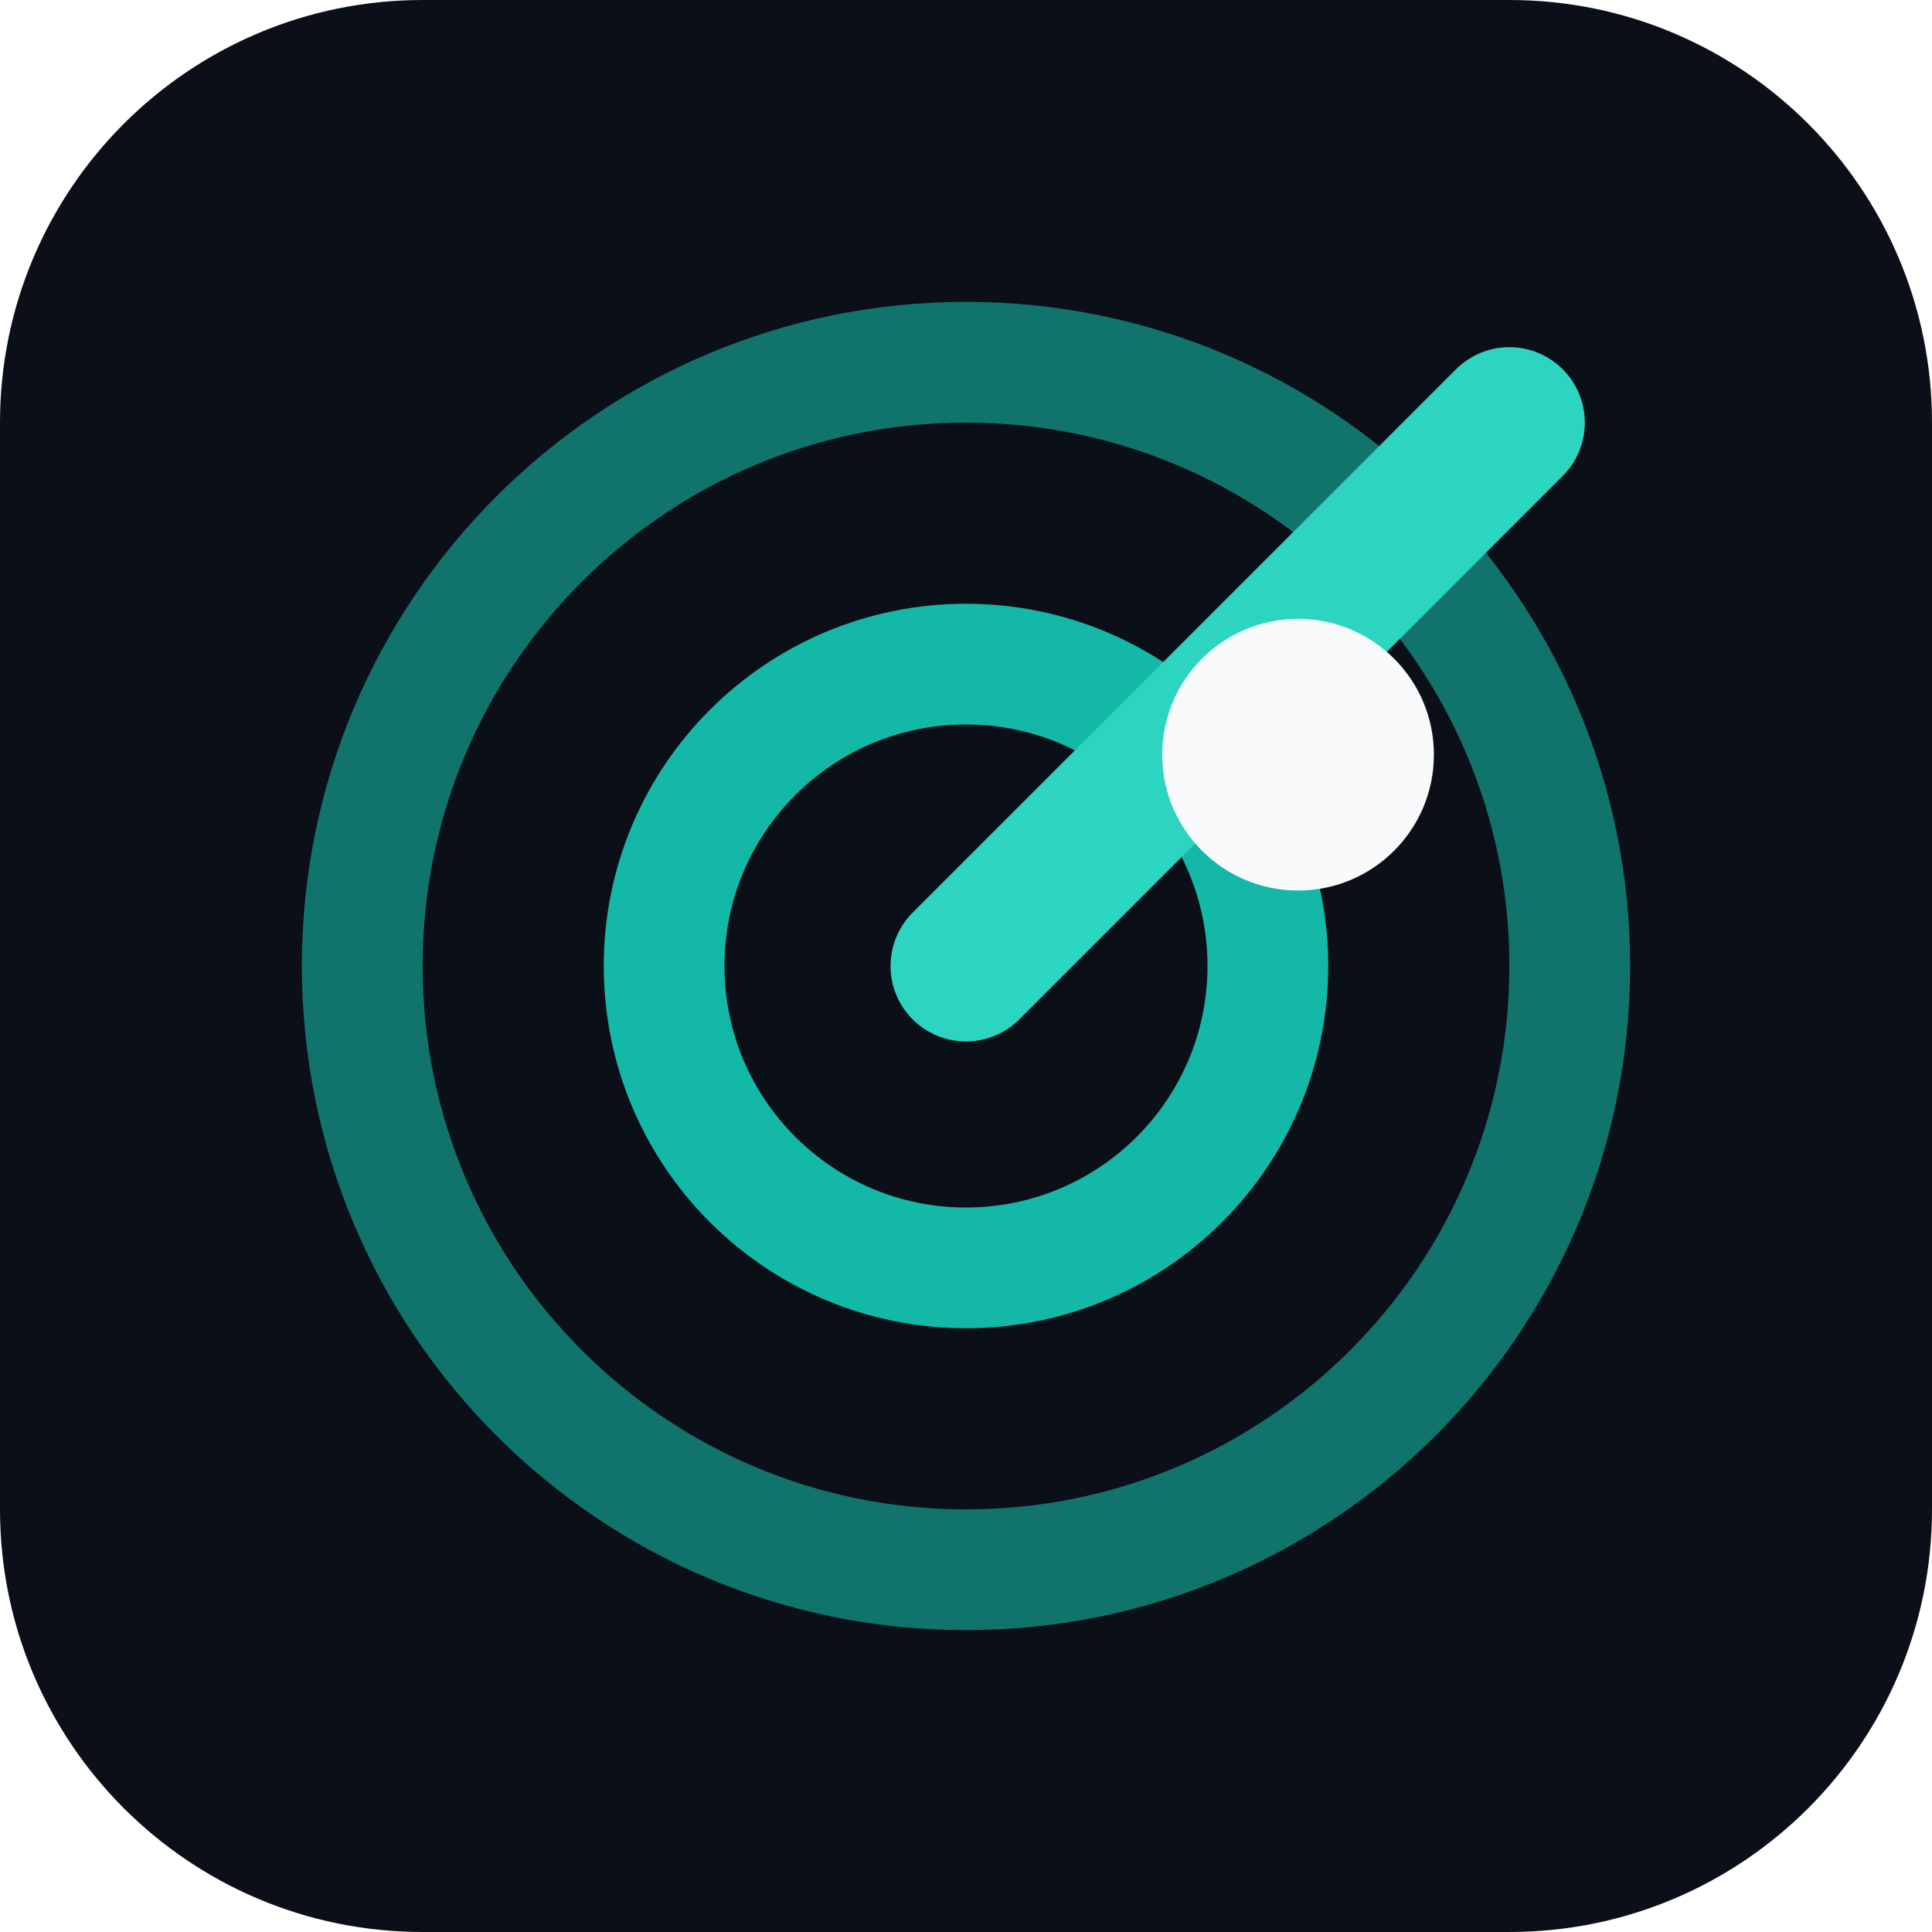
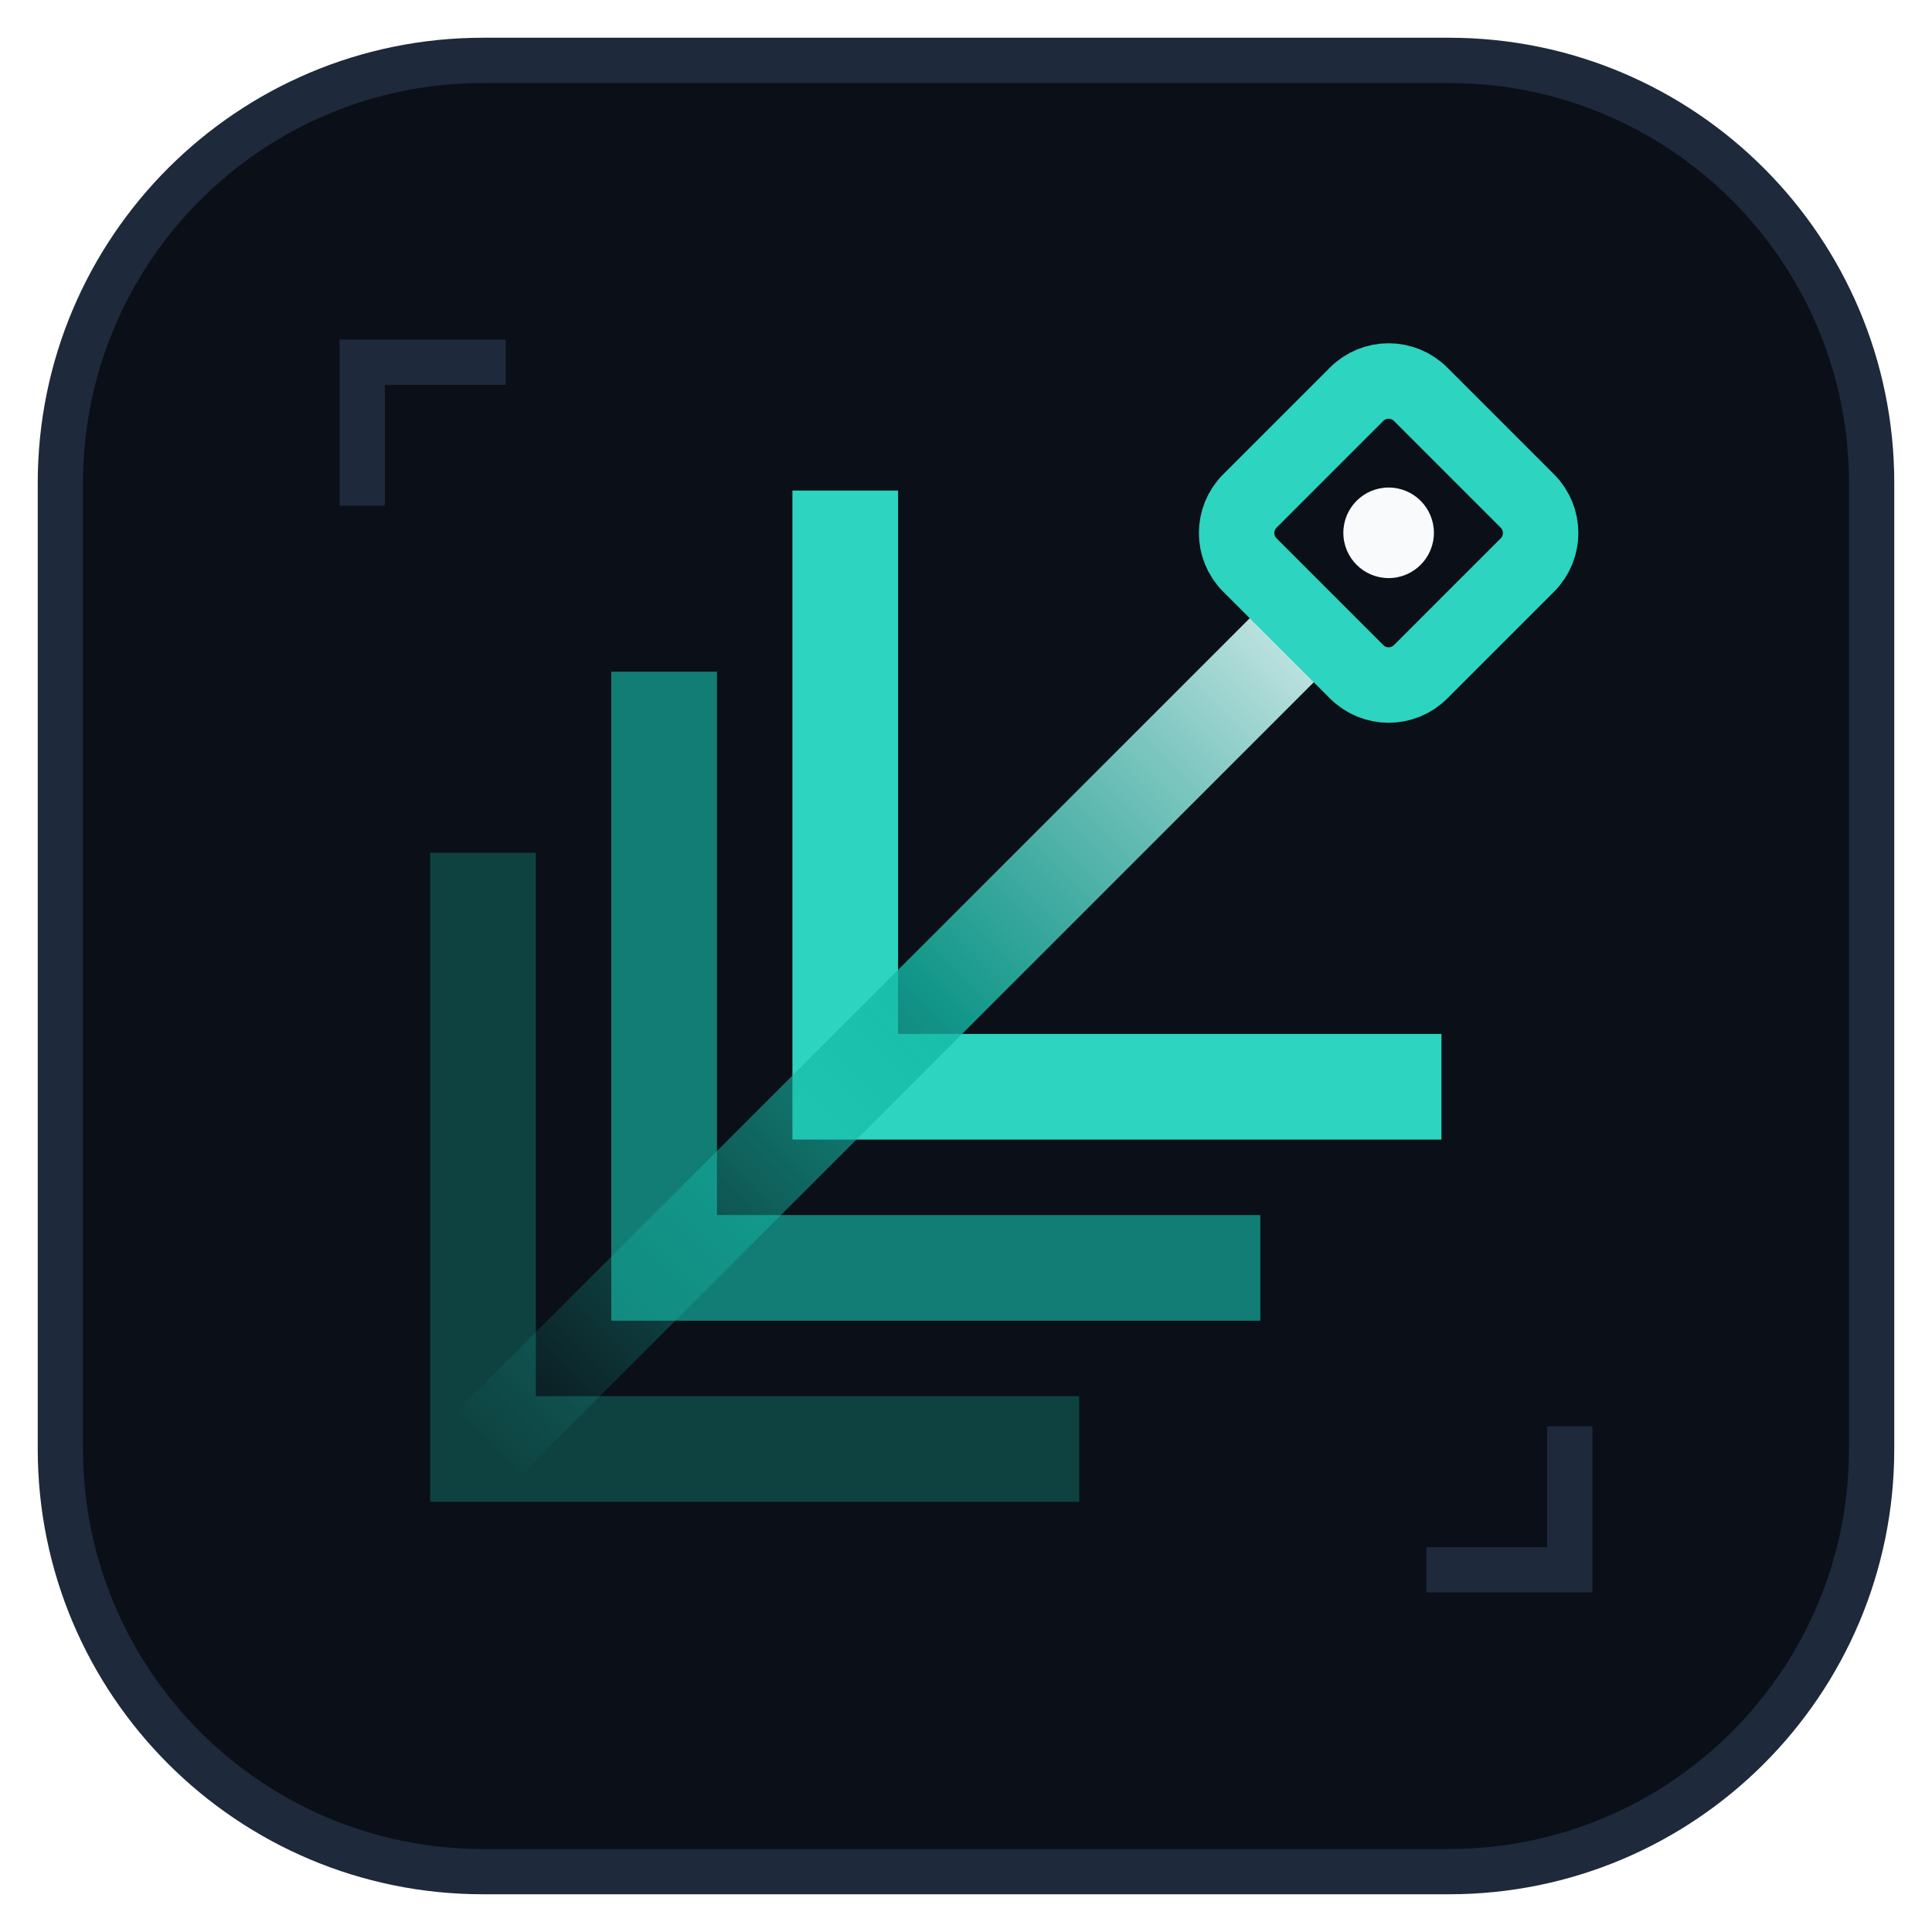
- <svg xmlns="http://www.w3.org/2000/svg" viewBox="0 0 64 64" role="img" aria-label="TRACE">
-   <rect width="64" height="64" rx="14" fill="#0B0F17" />
-   <g fill="none" stroke="#14B8A6" stroke-width="4">
-     <circle cx="32" cy="32" r="20" opacity="0.6" />
-     <circle cx="32" cy="32" r="10" />
-   </g>
-   <line x1="32" y1="32" x2="50" y2="14" stroke="#2DD4BF" stroke-width="5" stroke-linecap="round" />
-   <circle cx="43" cy="25" r="4.5" fill="#F8FAFC" />
+ <svg xmlns="http://www.w3.org/2000/svg" viewBox="0 0 64 64" width="100%" height="100%" fill="none">
+   <defs>
+     <linearGradient id="trace-grad" x1="12" y1="52" x2="52" y2="12" gradientUnits="userSpaceOnUse">
+       <stop offset="0%" stop-color="#0D9488" stop-opacity="0.2" />
+       <stop offset="55%" stop-color="#14B8A6" />
+       <stop offset="100%" stop-color="#2DD4BF" />
+     </linearGradient>
+     <linearGradient id="beam-grad" x1="16" y1="48" x2="46" y2="18" gradientUnits="userSpaceOnUse">
+       <stop offset="0%" stop-color="#14B8A6" stop-opacity="0" />
+       <stop offset="50%" stop-color="#14B8A6" stop-opacity="0.8" />
+       <stop offset="100%" stop-color="#F8FAFC" />
+     </linearGradient>
+   </defs>
+   <rect x="2" y="2" width="60" height="60" rx="14" fill="#0B0F17" stroke="#1E293B" stroke-width="1.5" />
+   <path d="M12 16V12H16 M52 48V52H48" stroke="#1E293B" stroke-width="1.5" stroke-linecap="square" />
+   <path d="M16 30V48H34" stroke="#14B8A6" stroke-opacity="0.3" stroke-width="3.5" stroke-linecap="square" stroke-linejoin="miter" />
+   <path d="M22 24V42H40" stroke="#14B8A6" stroke-opacity="0.65" stroke-width="3.5" stroke-linecap="square" stroke-linejoin="miter" />
+   <path d="M28 18V36H46" stroke="#2DD4BF" stroke-width="3.5" stroke-linecap="square" stroke-linejoin="miter" />
+   <line x1="16" y1="48" x2="43" y2="21" stroke="url(#beam-grad)" stroke-width="3" stroke-linecap="round" />
+   <rect x="46" y="12" width="8" height="8" rx="1.5" transform="rotate(45 46 12)" fill="#0B0F17" stroke="#2DD4BF" stroke-width="2.5" />
+   <circle cx="46" cy="17.65" r="1.5" fill="#F8FAFC" />
</svg>
